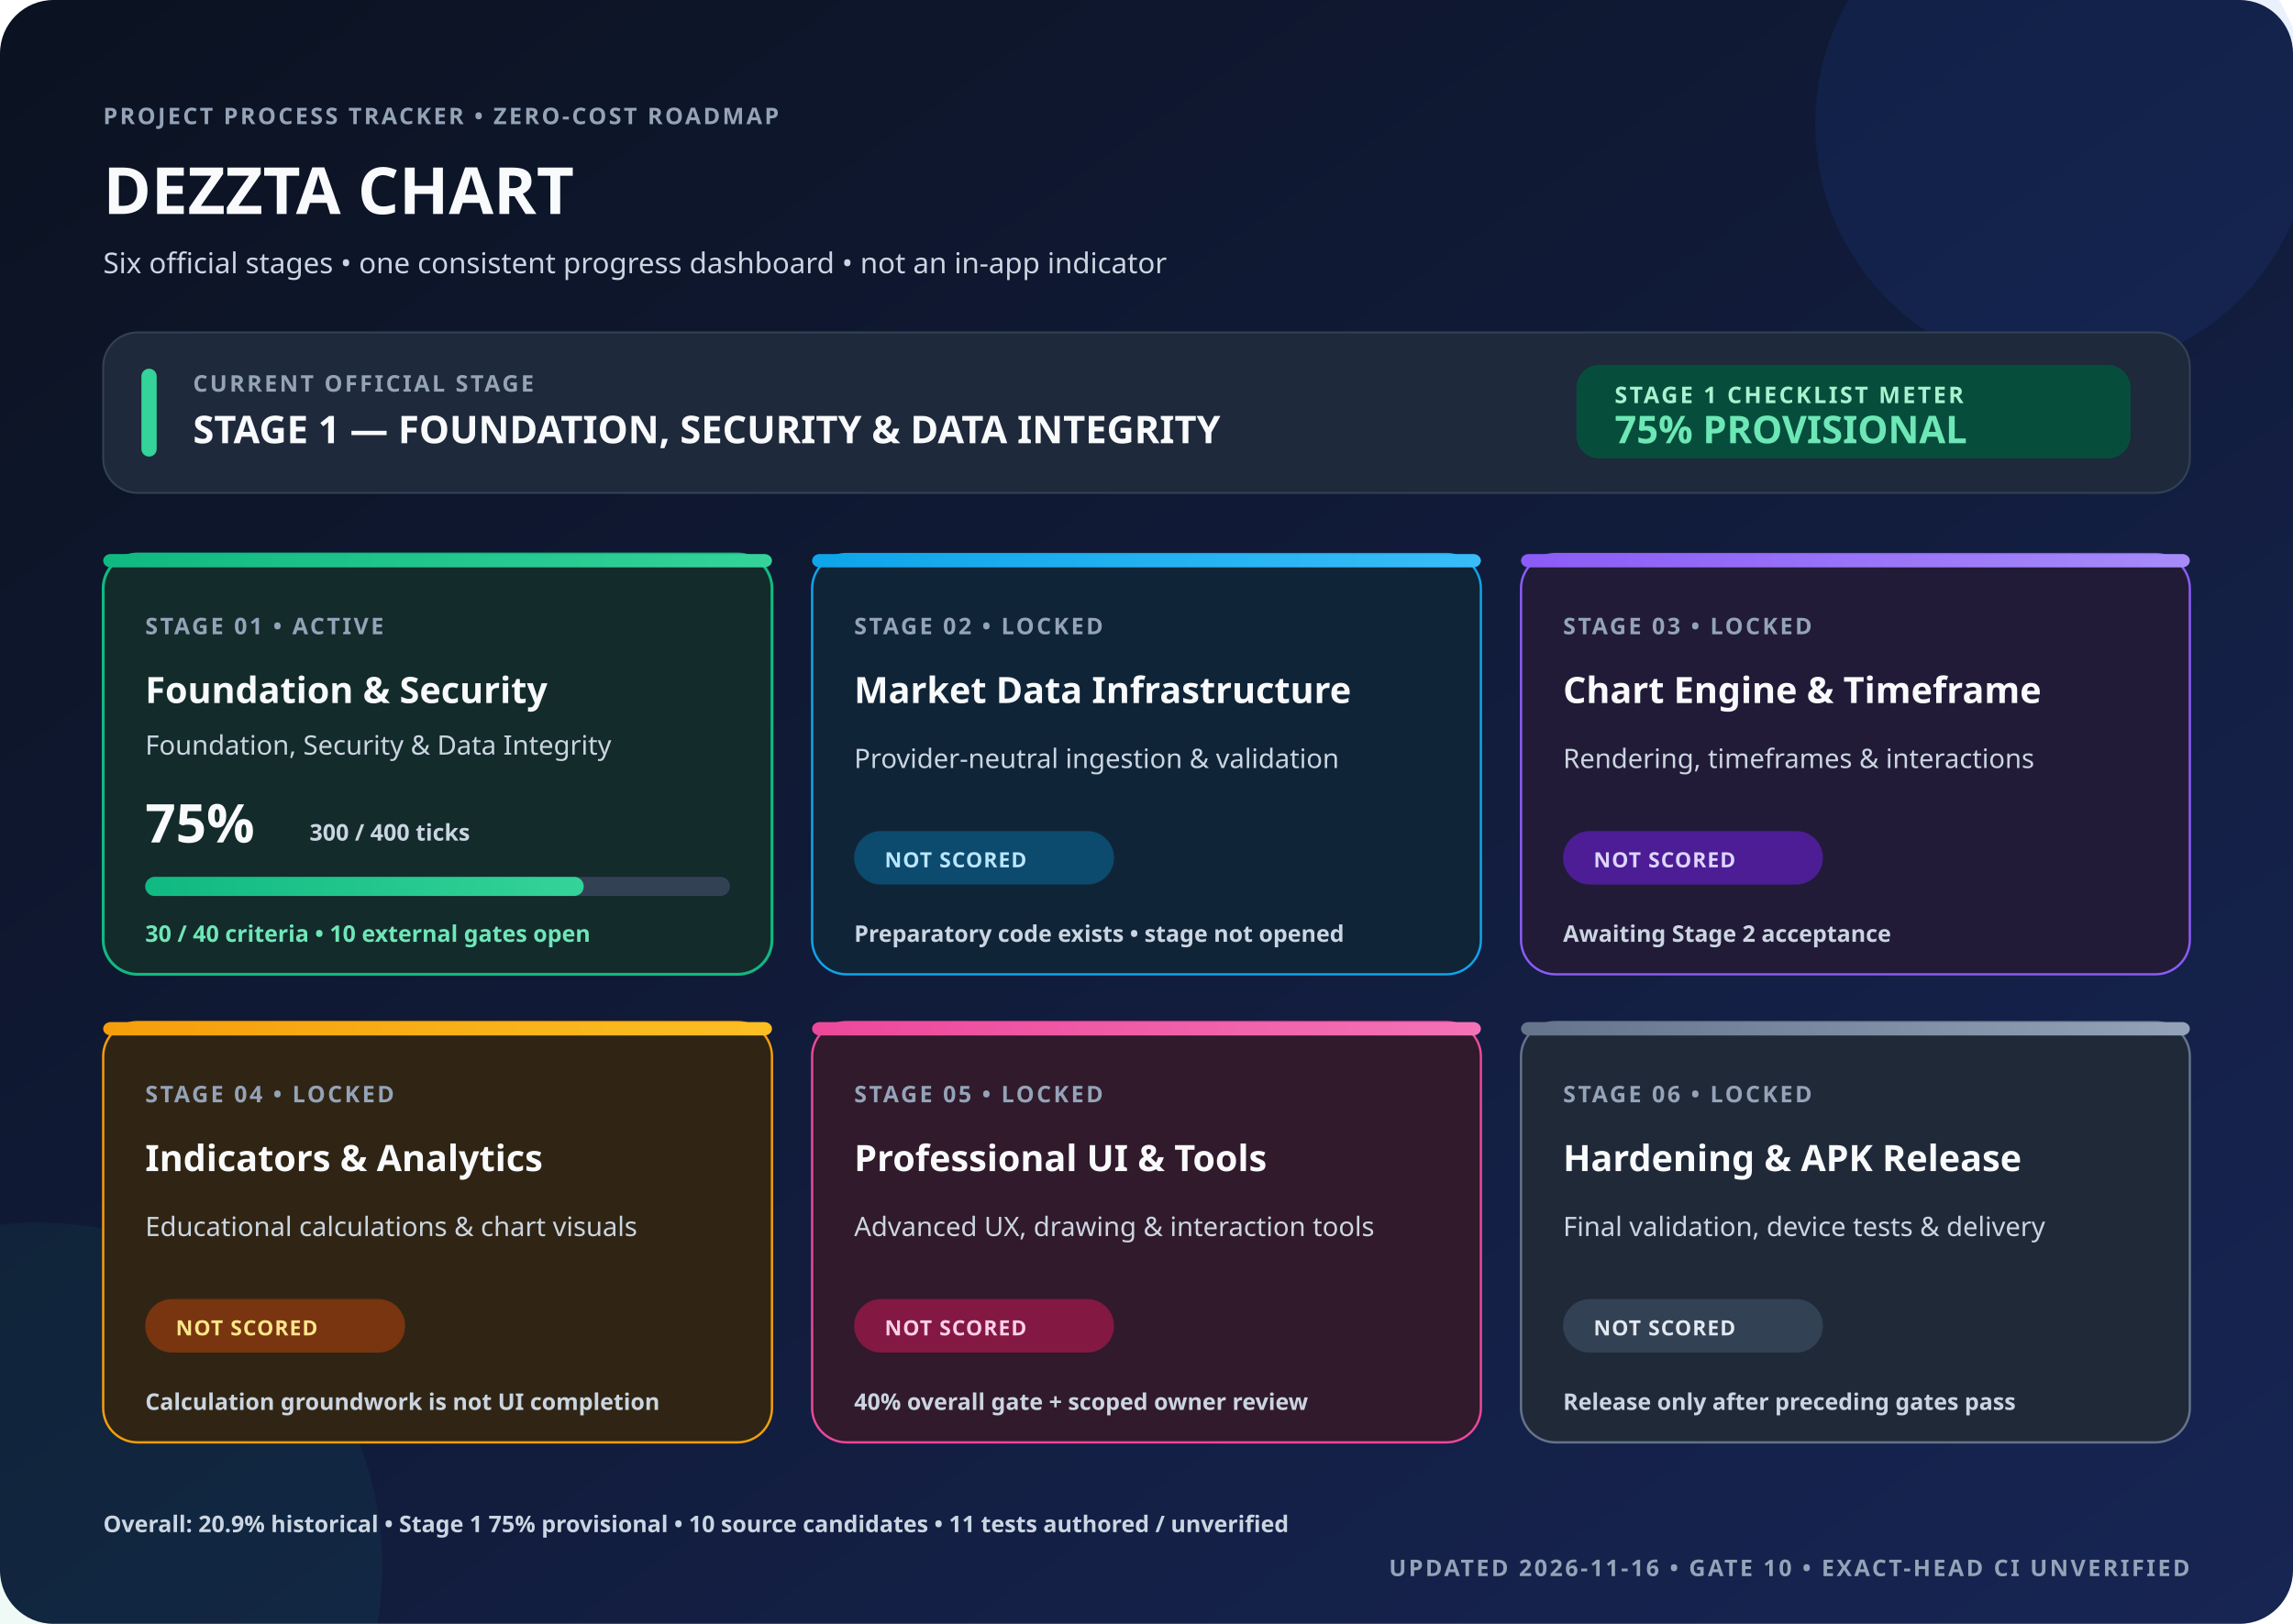
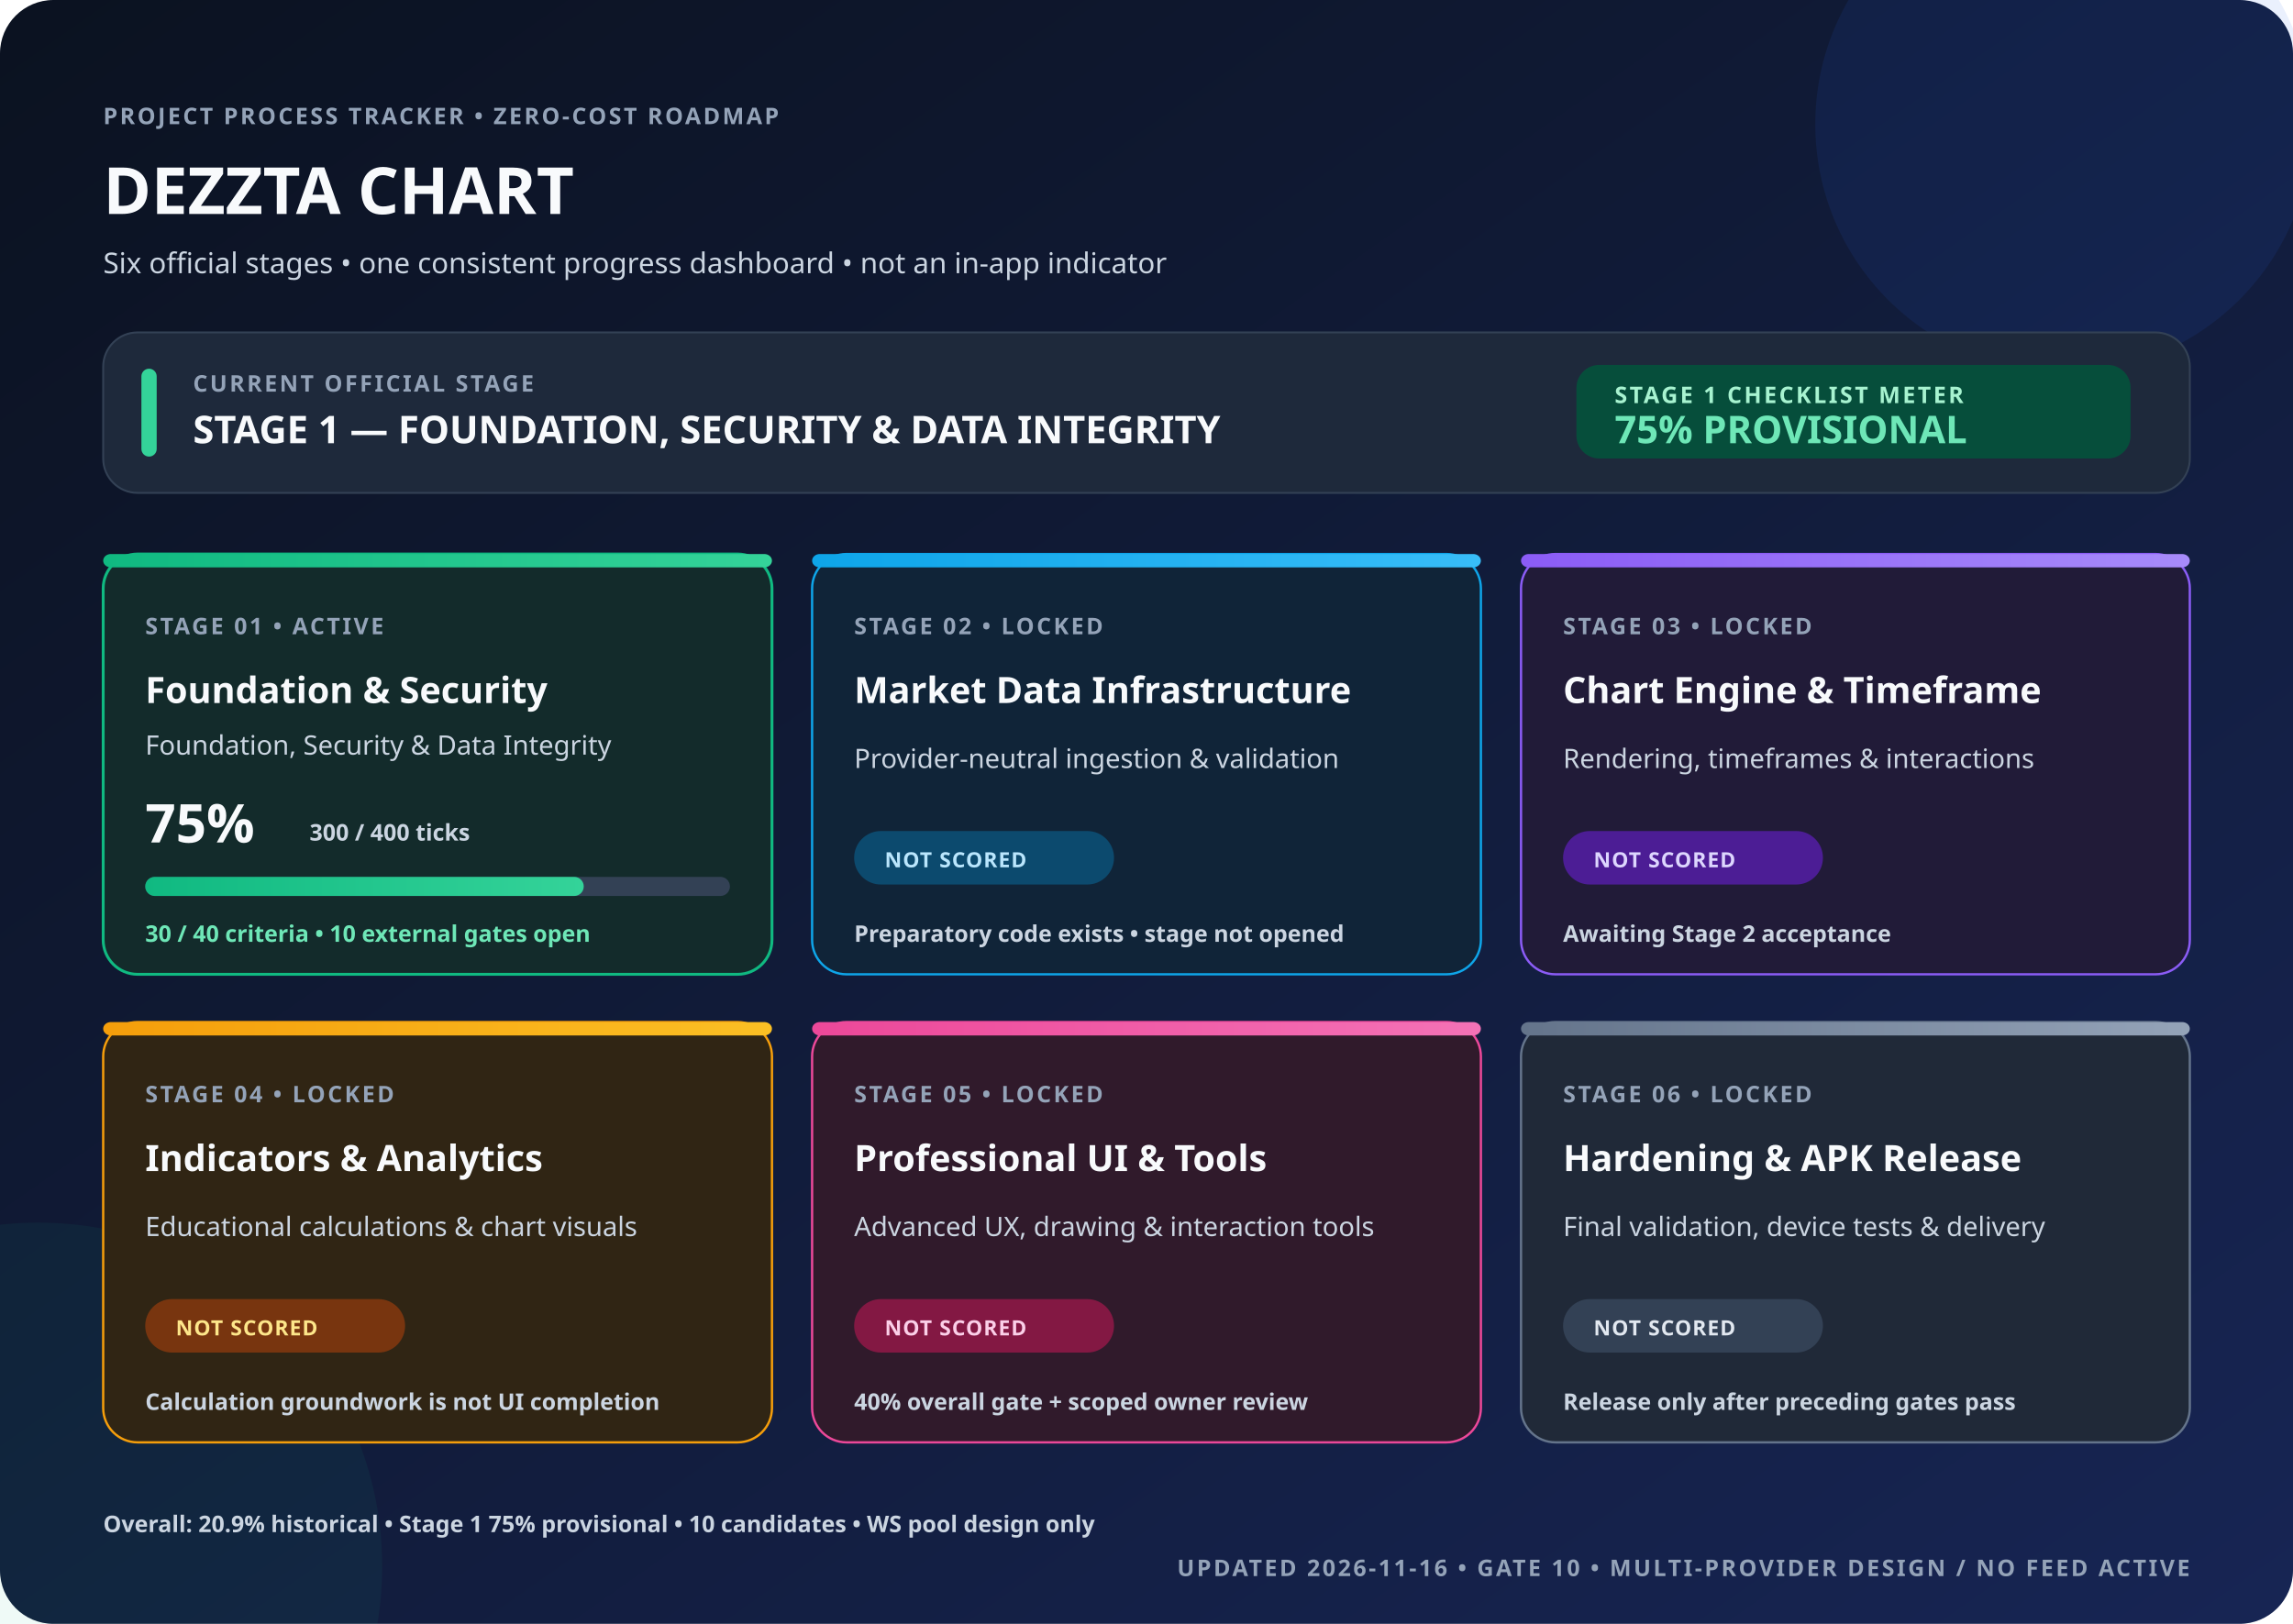
<svg xmlns="http://www.w3.org/2000/svg" width="1200" height="850" viewBox="0 0 1200 850" role="img" aria-labelledby="title desc">
  <defs>
    <linearGradient id="bg" x1="0" y1="0" x2="1" y2="1">
      <stop offset="0" stop-color="#0b1220" />
      <stop offset="1" stop-color="#172554" />
    </linearGradient>
    <linearGradient id="s1" x1="0" y1="0" x2="1" y2="0">
      <stop offset="0" stop-color="#10b981" />
      <stop offset="1" stop-color="#34d399" />
    </linearGradient>
    <linearGradient id="s2" x1="0" y1="0" x2="1" y2="0">
      <stop offset="0" stop-color="#0ea5e9" />
      <stop offset="1" stop-color="#38bdf8" />
    </linearGradient>
    <linearGradient id="s3" x1="0" y1="0" x2="1" y2="0">
      <stop offset="0" stop-color="#8b5cf6" />
      <stop offset="1" stop-color="#a78bfa" />
    </linearGradient>
    <linearGradient id="s4" x1="0" y1="0" x2="1" y2="0">
      <stop offset="0" stop-color="#f59e0b" />
      <stop offset="1" stop-color="#fbbf24" />
    </linearGradient>
    <linearGradient id="s5" x1="0" y1="0" x2="1" y2="0">
      <stop offset="0" stop-color="#ec4899" />
      <stop offset="1" stop-color="#f472b6" />
    </linearGradient>
    <linearGradient id="s6" x1="0" y1="0" x2="1" y2="0">
      <stop offset="0" stop-color="#64748b" />
      <stop offset="1" stop-color="#94a3b8" />
    </linearGradient>
    <style>
    .h{font:700 34px system-ui,sans-serif;fill:#f8fafc}.sub{font:500 15px system-ui,sans-serif;fill:#cbd5e1}
    .k{font:700 12px system-ui,sans-serif;letter-spacing:1.2px;fill:#94a3b8}
    .num{font:800 28px system-ui,sans-serif;fill:#f8fafc}.name{font:700 19px system-ui,sans-serif;fill:#f8fafc}
    .body{font:500 14px system-ui,sans-serif;fill:#cbd5e1}.small{font:600 12px system-ui,sans-serif;fill:#cbd5e1}
    .pill{font:700 11px system-ui,sans-serif;letter-spacing:.5px}
  </style>
  </defs>
  <rect width="1200" height="850" rx="28" fill="url(#bg)" />
  <circle cx="1080" cy="65" r="130" fill="#2563eb" opacity=".10" />
  <circle cx="20" cy="820" r="180" fill="#10b981" opacity=".07" />
  <text x="54" y="65" class="k">PROJECT PROCESS TRACKER • ZERO-COST ROADMAP</text>
  <text x="54" y="112" class="h">DEZZTA CHART</text>
  <text x="54" y="143" class="sub">Six official stages • one consistent progress dashboard • not an in-app indicator</text>
  <rect x="54" y="174" width="1092" height="84" rx="18" fill="#1e293b" stroke="#334155" />
  <rect x="74" y="193" width="8" height="46" rx="4" fill="#34d399" />
  <text x="101" y="205" class="k">CURRENT OFFICIAL STAGE</text>
  <text x="101" y="232" style="font:700 20px system-ui,sans-serif;fill:#f8fafc">STAGE 1 — FOUNDATION, SECURITY &amp; DATA INTEGRITY</text>
  <rect x="825" y="191" width="290" height="49" rx="12" fill="#064e3b" />
  <text x="845" y="211" class="k" style="fill:#a7f3d0">STAGE 1 CHECKLIST METER</text>
  <text x="845" y="232" style="font:800 20px system-ui,sans-serif;fill:#6ee7b7">75% PROVISIONAL</text>
  <g transform="translate(54 290)">
    <rect width="350" height="220" rx="18" fill="#132b2b" stroke="#10b981" stroke-width="1.5" />
    <rect width="350" height="7" rx="4" fill="url(#s1)" />
    <text x="22" y="42" class="k">STAGE 01 • ACTIVE</text>
    <text x="22" y="78" class="name">Foundation &amp; Security</text>
    <text x="22" y="105" class="body">Foundation, Security &amp; Data Integrity</text>
    <text x="22" y="151" class="num">75%</text>
    <text x="108" y="150" class="small">300 / 400 ticks</text>
    <rect x="22" y="169" width="306" height="10" rx="5" fill="#334155" />
    <rect x="22" y="169" width="229.5" height="10" rx="5" fill="url(#s1)" />
    <text x="22" y="203" class="small" style="fill:#6ee7b7">30 / 40 criteria • 10 external gates open</text>
  </g>
  <g transform="translate(425 290)">
    <rect width="350" height="220" rx="18" fill="#102438" stroke="#0ea5e9" stroke-width="1.2" />
    <rect width="350" height="7" rx="4" fill="url(#s2)" />
    <text x="22" y="42" class="k">STAGE 02 • LOCKED</text>
    <text x="22" y="78" class="name">Market Data Infrastructure</text>
    <text x="22" y="112" class="body">Provider-neutral ingestion &amp; validation</text>
    <rect x="22" y="145" width="136" height="28" rx="14" fill="#0c4a6e" />
    <text x="38" y="164" class="pill" fill="#bae6fd">NOT SCORED</text>
    <text x="22" y="203" class="small">Preparatory code exists • stage not opened</text>
  </g>
  <g transform="translate(796 290)">
    <rect width="350" height="220" rx="18" fill="#211b38" stroke="#8b5cf6" stroke-width="1.2" />
    <rect width="350" height="7" rx="4" fill="url(#s3)" />
    <text x="22" y="42" class="k">STAGE 03 • LOCKED</text>
    <text x="22" y="78" class="name">Chart Engine &amp; Timeframe</text>
    <text x="22" y="112" class="body">Rendering, timeframes &amp; interactions</text>
    <rect x="22" y="145" width="136" height="28" rx="14" fill="#4c1d95" />
    <text x="38" y="164" class="pill" fill="#ddd6fe">NOT SCORED</text>
    <text x="22" y="203" class="small">Awaiting Stage 2 acceptance</text>
  </g>
  <g transform="translate(54 535)">
    <rect width="350" height="220" rx="18" fill="#302514" stroke="#f59e0b" stroke-width="1.2" />
    <rect width="350" height="7" rx="4" fill="url(#s4)" />
    <text x="22" y="42" class="k">STAGE 04 • LOCKED</text>
    <text x="22" y="78" class="name">Indicators &amp; Analytics</text>
    <text x="22" y="112" class="body">Educational calculations &amp; chart visuals</text>
    <rect x="22" y="145" width="136" height="28" rx="14" fill="#78350f" />
    <text x="38" y="164" class="pill" fill="#fde68a">NOT SCORED</text>
    <text x="22" y="203" class="small">Calculation groundwork is not UI completion</text>
  </g>
  <g transform="translate(425 535)">
    <rect width="350" height="220" rx="18" fill="#301a2b" stroke="#ec4899" stroke-width="1.2" />
    <rect width="350" height="7" rx="4" fill="url(#s5)" />
    <text x="22" y="42" class="k">STAGE 05 • LOCKED</text>
    <text x="22" y="78" class="name">Professional UI &amp; Tools</text>
    <text x="22" y="112" class="body">Advanced UX, drawing &amp; interaction tools</text>
    <rect x="22" y="145" width="136" height="28" rx="14" fill="#831843" />
    <text x="38" y="164" class="pill" fill="#fbcfe8">NOT SCORED</text>
    <text x="22" y="203" class="small">40% overall gate + scoped owner review</text>
  </g>
  <g transform="translate(796 535)">
    <rect width="350" height="220" rx="18" fill="#202938" stroke="#64748b" stroke-width="1.2" />
    <rect width="350" height="7" rx="4" fill="url(#s6)" />
    <text x="22" y="42" class="k">STAGE 06 • LOCKED</text>
    <text x="22" y="78" class="name">Hardening &amp; APK Release</text>
    <text x="22" y="112" class="body">Final validation, device tests &amp; delivery</text>
    <rect x="22" y="145" width="136" height="28" rx="14" fill="#334155" />
    <text x="38" y="164" class="pill" fill="#e2e8f0">NOT SCORED</text>
    <text x="22" y="203" class="small">Release only after preceding gates pass</text>
  </g>
-   <text x="54" y="802" class="small">Overall: 20.9% historical • Stage 1 75% provisional • 10 source candidates • 11 tests authored / unverified</text>
-   <text x="1146" y="825" text-anchor="end" class="k">UPDATED 2026-11-16 • GATE 10 • EXACT-HEAD CI UNVERIFIED</text>
+   <text x="54" y="802" class="small">Overall: 20.9% historical • Stage 1 75% provisional • 10 candidates • WS pool design only</text>
+   <text x="1146" y="825" text-anchor="end" class="k">UPDATED 2026-11-16 • GATE 10 • MULTI-PROVIDER DESIGN / NO FEED ACTIVE</text>
</svg>
